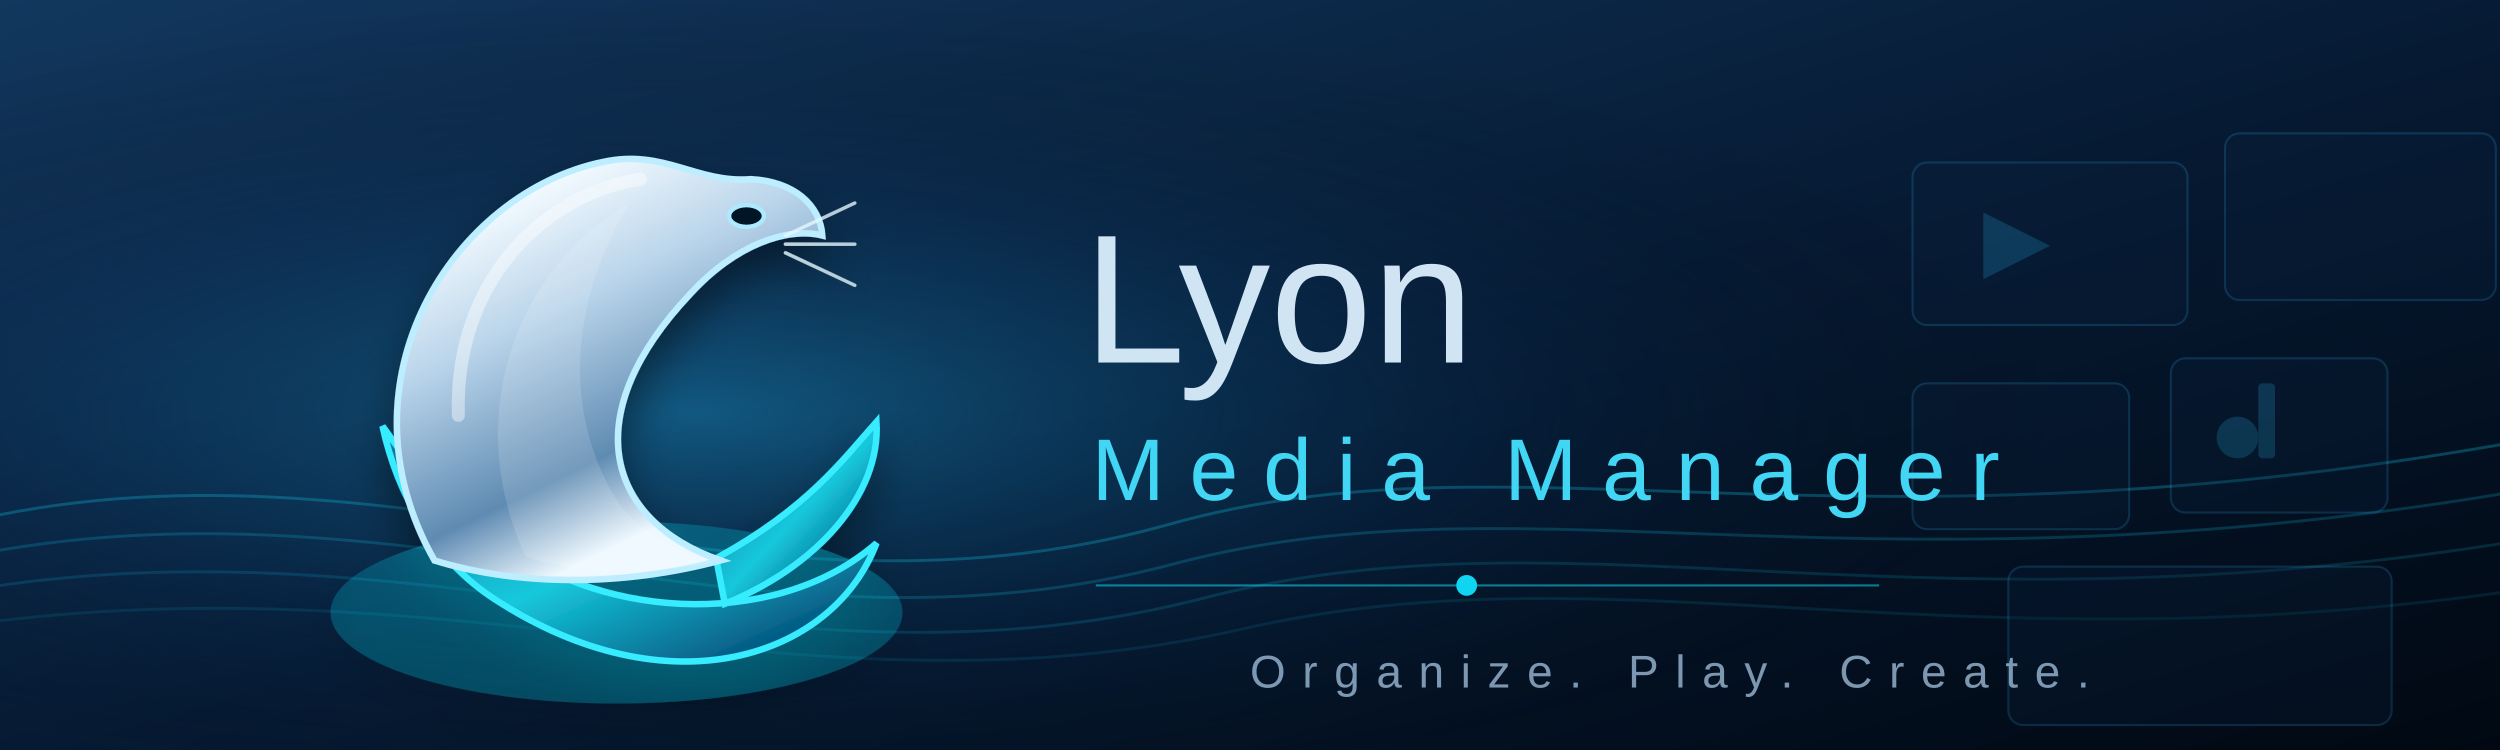
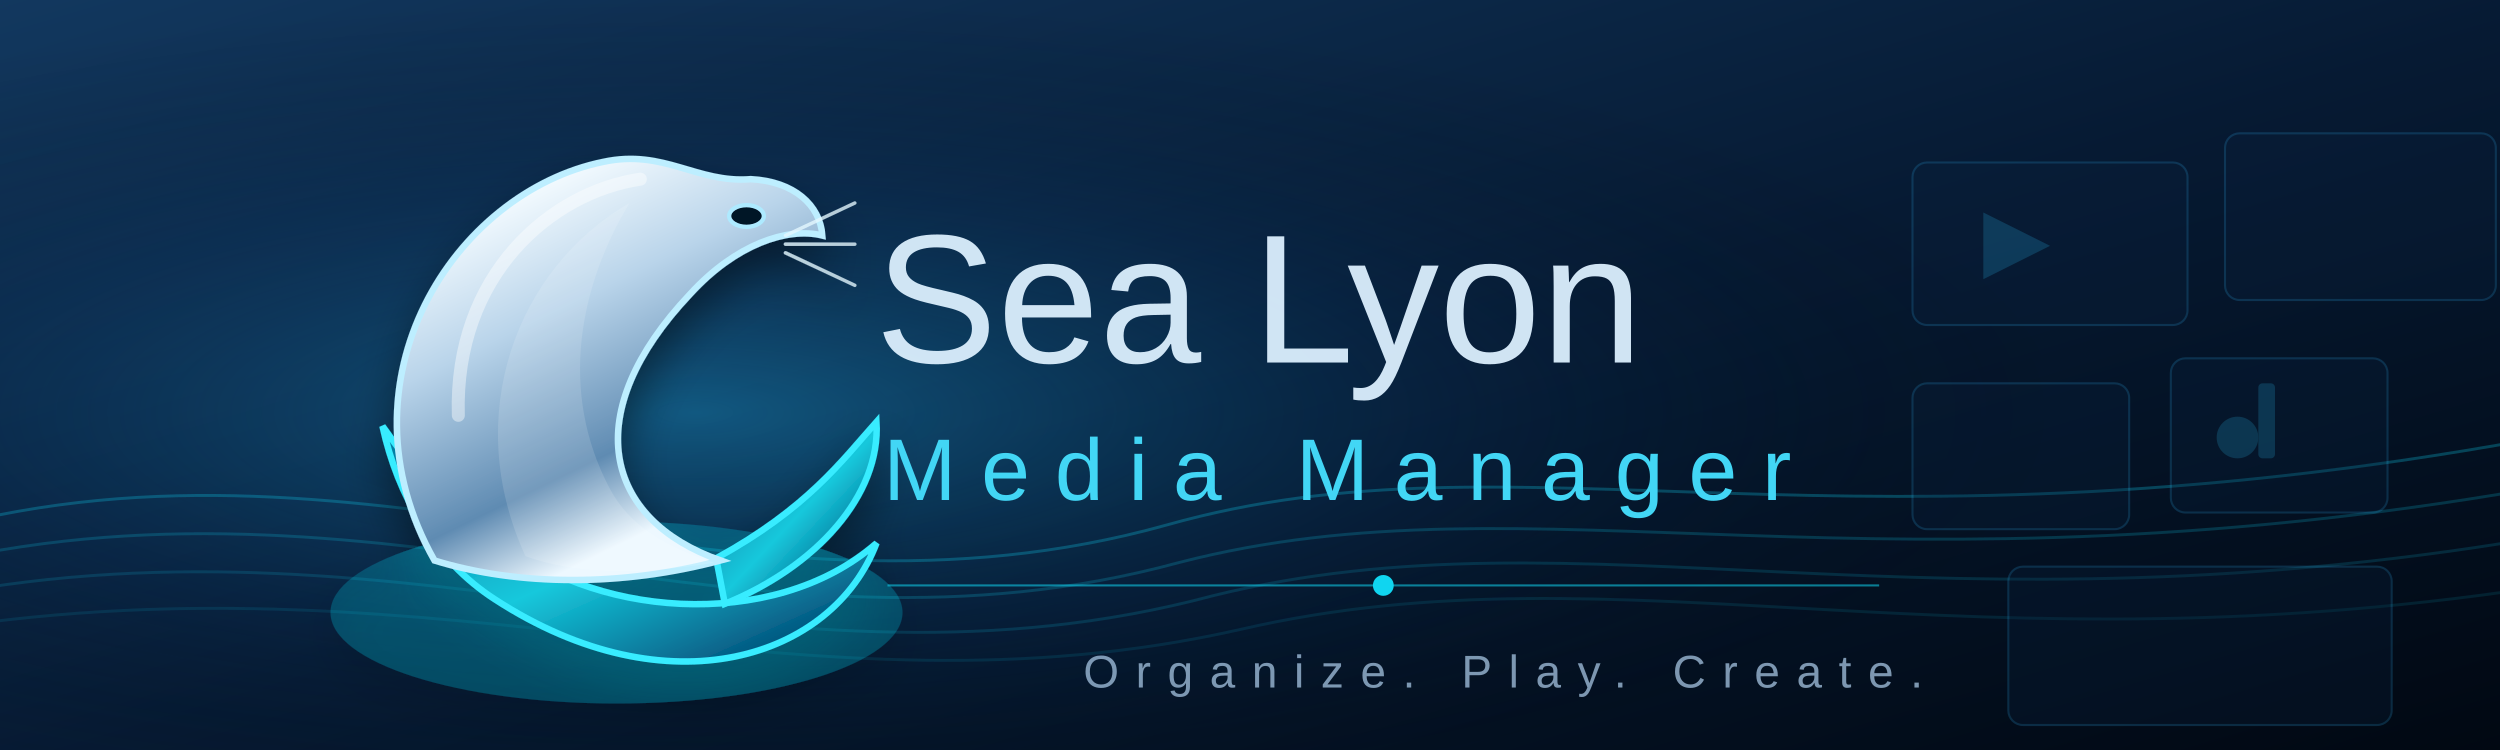
<svg xmlns="http://www.w3.org/2000/svg" width="1200" height="360" viewBox="0 0 1200 360" role="img" aria-labelledby="title desc">
  <defs>
    <linearGradient id="bg" x1="0" y1="0" x2="1" y2="1">
      <stop offset="0" stop-color="#12385f" />
      <stop offset=".52" stop-color="#061a33" />
      <stop offset="1" stop-color="#010812" />
    </linearGradient>
    <radialGradient id="glow" cx="28%" cy="55%" r="55%">
      <stop offset="0" stop-color="#1da5de" stop-opacity=".42" />
      <stop offset=".55" stop-color="#09355d" stop-opacity=".23" />
      <stop offset="1" stop-color="#000" stop-opacity="0" />
    </radialGradient>
    <linearGradient id="seal" x1=".28" y1=".08" x2=".66" y2=".85">
      <stop offset="0" stop-color="#f4fbff" />
      <stop offset=".34" stop-color="#b9d4ea" />
      <stop offset=".76" stop-color="#5f8bb2" />
      <stop offset="1" stop-color="#edf8ff" />
    </linearGradient>
    <linearGradient id="tail" x1=".15" y1=".1" x2=".9" y2=".9">
      <stop offset="0" stop-color="#067fa5" />
      <stop offset=".5" stop-color="#15c8dc" />
      <stop offset="1" stop-color="#034c77" />
    </linearGradient>
    <filter id="softShadow" x="-25%" y="-25%" width="150%" height="150%">
      <feDropShadow dx="0" dy="22" stdDeviation="18" flood-color="#00d9f5" flood-opacity=".28" />
      <feDropShadow dx="0" dy="10" stdDeviation="10" flood-color="#000" flood-opacity=".45" />
    </filter>
  </defs>
  <rect width="1200" height="360" fill="url(#bg)" />
  <rect width="1200" height="360" fill="url(#glow)" />
  <g fill="none" stroke="#0dcaeb" stroke-width="1.4" opacity=".28">
    <path d="M-30 254 C180 198 352 310 560 252 C730 204 884 274 1230 208" />
    <path d="M-30 270 C190 220 360 326 566 270 C736 226 900 292 1230 232" opacity=".72" />
    <path d="M-30 286 C200 242 372 342 582 286 C760 242 926 310 1230 256" opacity=".55" />
    <path d="M-30 302 C216 264 384 350 596 302 C778 260 944 326 1230 280" opacity=".4" />
  </g>
  <g opacity=".24" stroke="#2693cd" fill="#08233e">
    <rect x="918" y="78" width="132" height="78" rx="7" />
    <rect x="1068" y="64" width="130" height="80" rx="7" />
    <rect x="918" y="184" width="104" height="70" rx="7" />
    <rect x="1042" y="172" width="104" height="74" rx="7" />
    <rect x="964" y="272" width="184" height="76" rx="7" />
    <path d="M952 102v32l32-16z" fill="#25a8dc" stroke="none" />
    <circle cx="1074" cy="210" r="10" fill="#25a8dc" stroke="none" />
    <rect x="1084" y="184" width="8" height="36" rx="2" fill="#25a8dc" stroke="none" />
  </g>
  <g filter="url(#softShadow)" transform="translate(142 34) scale(1.04)">
    <ellipse cx="148" cy="250" rx="132" ry="42" fill="#00d9f5" opacity=".22" />
    <path d="M92 214 C134 252 220 260 268 218 C248 271 172 296 92 244 C64 226 47 196 40 164 C54 184 68 201 92 214 Z" fill="url(#tail)" stroke="#37ecff" stroke-width="3" />
    <path d="M194 225 C236 202 252 180 268 162 C270 196 240 229 198 246 Z" fill="url(#tail)" stroke="#37ecff" stroke-width="3" />
    <path d="M64 226 C17 143 73 56 142 42 C170 36 185 52 210 50 C230 51 242 62 243 76 C227 72 203 80 182 103 C130 158 142 207 196 226 C151 238 103 238 64 226 Z" fill="url(#seal)" stroke="#bdeeff" stroke-width="3" />
    <path d="M106 224 C76 159 102 91 154 61 C131 99 121 148 145 193 C154 210 171 220 193 227 C157 233 128 232 106 224 Z" fill="#fff" opacity=".13" />
    <ellipse cx="208" cy="67" rx="8" ry="5" fill="#021225" stroke="#aeeaff" stroke-width="2" />
    <g stroke="#e6f8ff" stroke-width="1.6" stroke-linecap="round" opacity=".78">
      <path d="M226 76 258 61" />
      <path d="M226 80 258 80" />
      <path d="M226 84 258 99" />
    </g>
    <path d="M75 159 C73 94 118 56 159 50" fill="none" stroke="#fff" stroke-width="6" stroke-linecap="round" opacity=".42" />
  </g>
-   <g transform="translate(520 104)">
-     <text x="0" y="70" font-family="Segoe UI, Arial, sans-serif" font-size="88" font-weight="300" fill="#d9ecfb" opacity=".96">Lyon</text>
+   <g transform="translate(420 104)">
+     <text x="0" y="70" font-family="Segoe UI, Arial, sans-serif" font-size="88" font-weight="300" fill="#d9ecfb" opacity=".96">Sea Lyon</text>
    <text x="4" y="136" font-family="Segoe UI, Arial, sans-serif" font-size="42" font-weight="300" letter-spacing="12" fill="#42d6f5">Media Manager</text>
-     <line x1="6" y1="177" x2="382" y2="177" stroke="#10d5f0" stroke-opacity=".55" />
-     <circle cx="184" cy="177" r="5" fill="#10d5f0" />
-     <text x="80" y="226" font-family="Segoe UI, Arial, sans-serif" font-size="22" font-weight="300" letter-spacing="8" fill="#a6c4e1" opacity=".75">Organize. Play. Create.</text>
+     <line x1="6" y1="177" x2="482" y2="177" stroke="#10d5f0" stroke-opacity=".55" />
+     <circle cx="244" cy="177" r="5" fill="#10d5f0" />
+     <text x="100" y="226" font-family="Segoe UI, Arial, sans-serif" font-size="22" font-weight="300" letter-spacing="8" fill="#a6c4e1" opacity=".75">Organize. Play. Create.</text>
  </g>
</svg>
